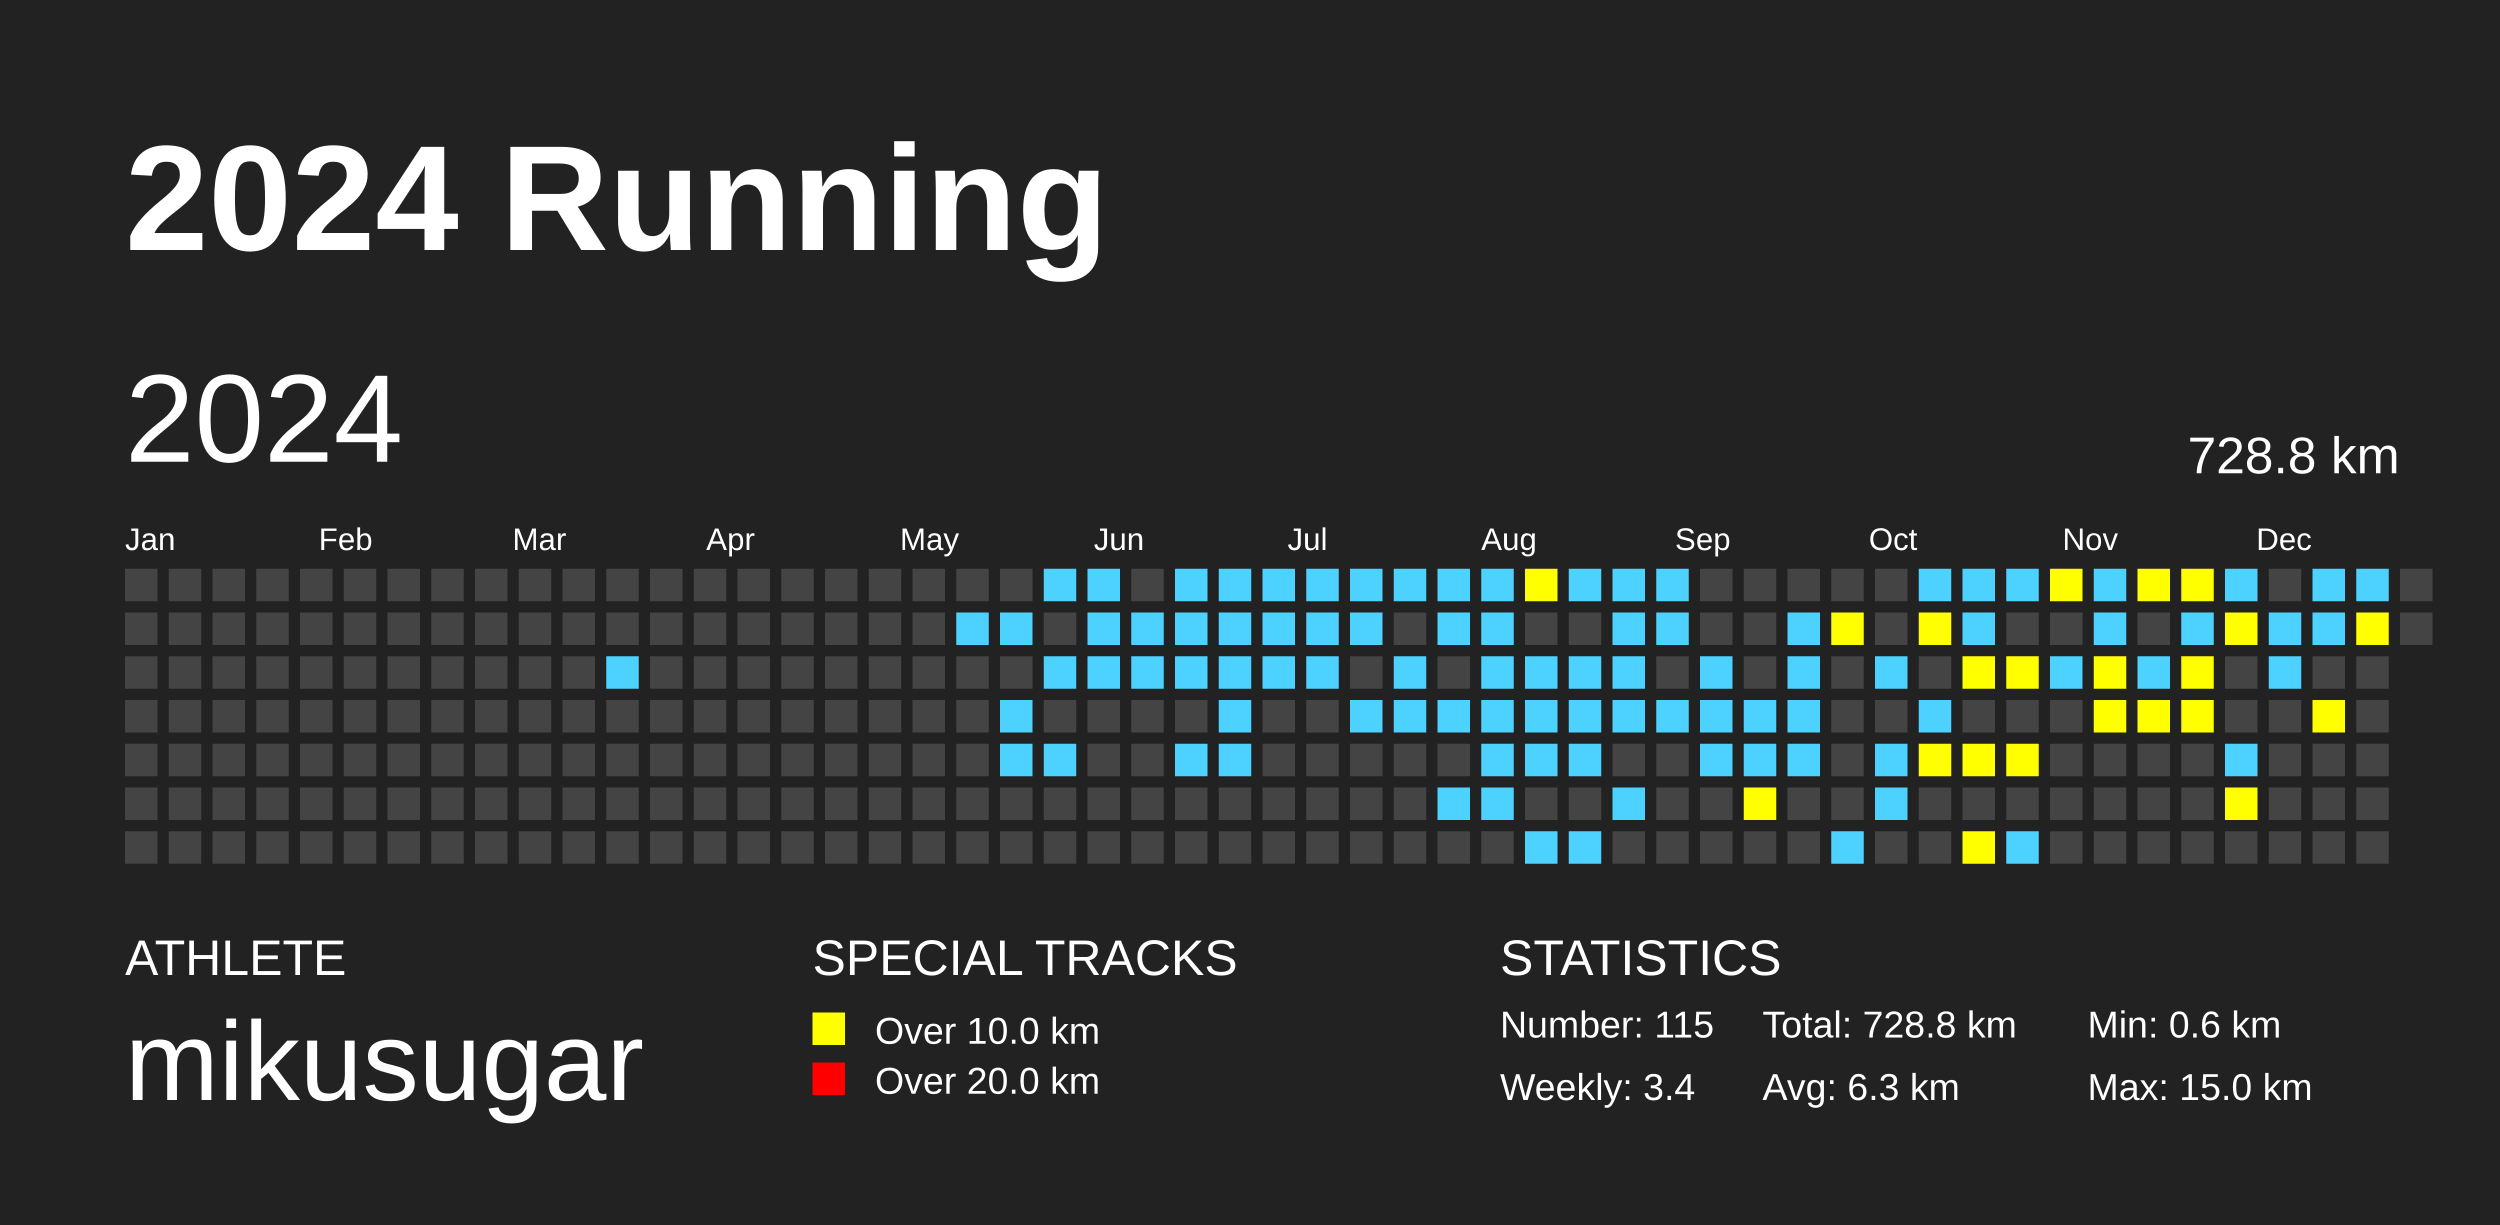
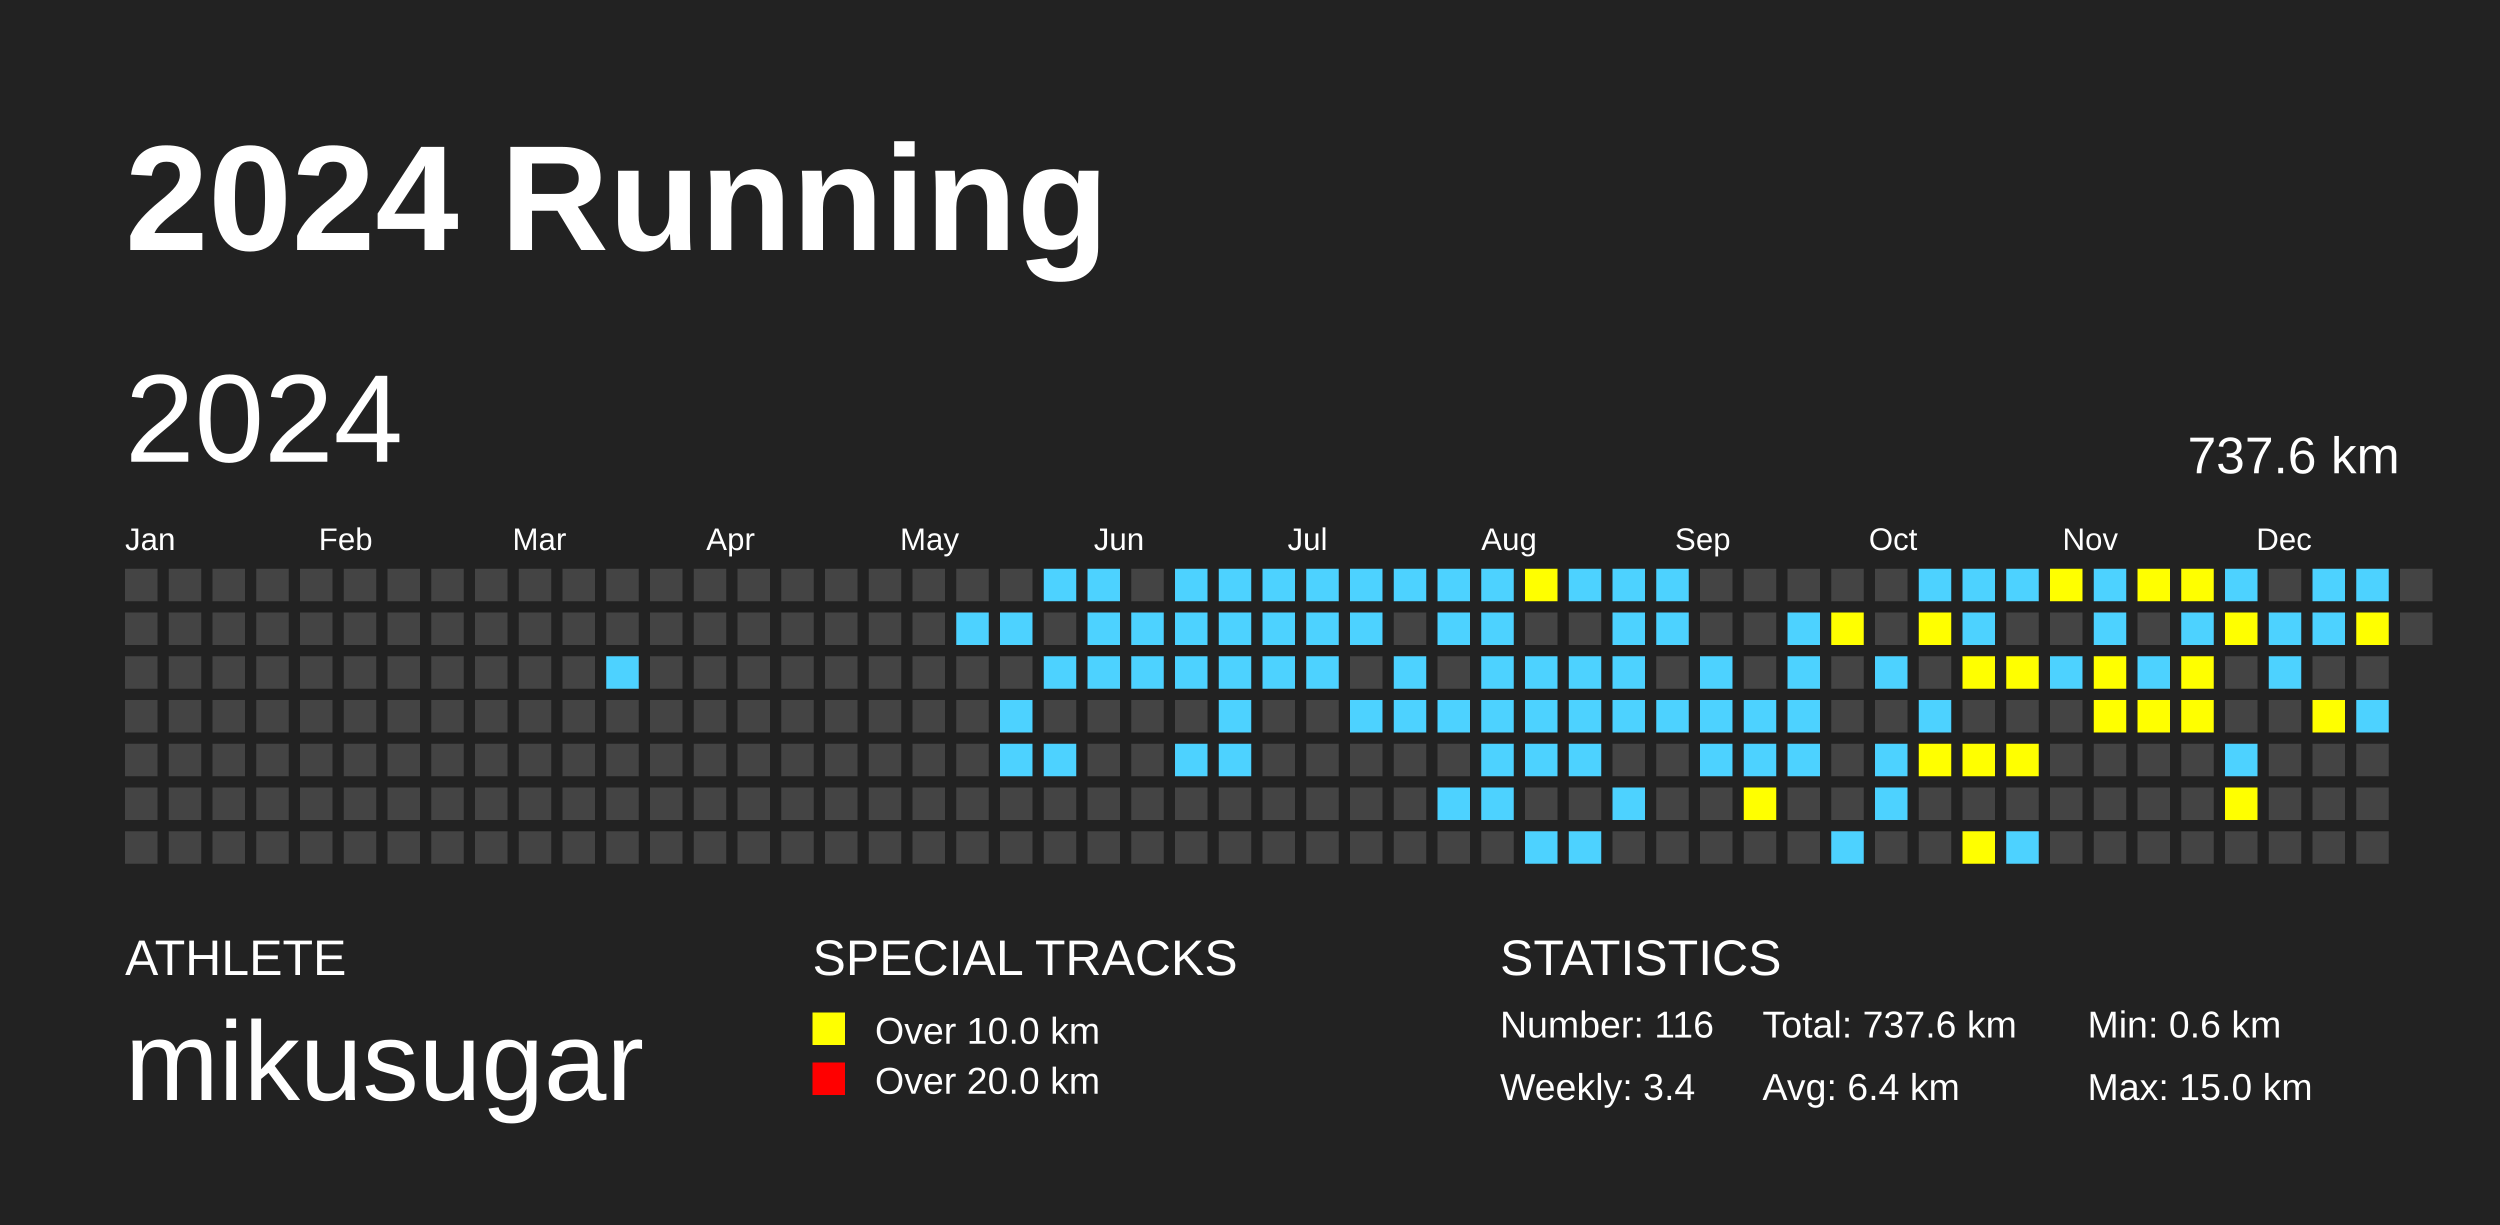
<svg xmlns="http://www.w3.org/2000/svg" baseProfile="full" height="98mm" version="1.1" viewBox="0,0,200,98" width="200mm">
  <defs />
  <rect fill="#222222" height="98" width="200" x="0" y="0" />
  <text fill="#FFFFFF" style="font-size:12px; font-family:Arial; font-weight:bold;" x="10" y="20">2024 Running</text>
  <text fill="#FFFFFF" style="font-size:4px; font-family:Arial" x="10" y="78">ATHLETE</text>
  <text fill="#FFFFFF" style="font-size:9px; font-family:Arial" x="10" y="88">mikusugar</text>
  <text fill="#FFFFFF" style="font-size:4px; font-family:Arial" x="65" y="78">SPECIAL TRACKS</text>
  <rect fill="yellow" height="2.6" width="2.6" x="65" y="81" />
  <text fill="#FFFFFF" style="font-size:3px; font-family:Arial" x="70" y="83.5">Over 10.0 km</text>
  <rect fill="red" height="2.6" width="2.6" x="65" y="85" />
  <text fill="#FFFFFF" style="font-size:3px; font-family:Arial" x="70" y="87.5">Over 20.0 km</text>
  <text fill="#FFFFFF" style="font-size:4px; font-family:Arial" x="120" y="78">STATISTICS</text>
-   <text fill="#FFFFFF" style="font-size:3px; font-family:Arial" x="120" y="83">Number: 115</text>
+   <text fill="#FFFFFF" style="font-size:3px; font-family:Arial" x="120" y="83">Number: 116</text>
  <text fill="#FFFFFF" style="font-size:3px; font-family:Arial" x="120" y="88">Weekly: 3.4</text>
-   <text fill="#FFFFFF" style="font-size:3px; font-family:Arial" x="141" y="83">Total: 728.8 km</text>
-   <text fill="#FFFFFF" style="font-size:3px; font-family:Arial" x="141" y="88">Avg: 6.3 km</text>
+   <text fill="#FFFFFF" style="font-size:3px; font-family:Arial" x="141" y="83">Total: 737.6 km</text>
+   <text fill="#FFFFFF" style="font-size:3px; font-family:Arial" x="141" y="88">Avg: 6.4 km</text>
  <text fill="#FFFFFF" style="font-size:3px; font-family:Arial" x="167" y="83">Min: 0.6 km</text>
  <text fill="#FFFFFF" style="font-size:3px; font-family:Arial" x="167" y="88">Max: 15.0 km</text>
  <text dominant-baseline="hanging" fill="#FFFFFF" style="font-size:10.0px; font-family:Arial;" x="10" y="30">2024</text>
-   <text dominant-baseline="hanging" fill="#FFFFFF" style="font-size:4.125px; font-family:Arial;" x="175" y="35">728.8 km</text>
+   <text dominant-baseline="hanging" fill="#FFFFFF" style="font-size:4.125px; font-family:Arial;" x="175" y="35">737.6 km</text>
  <text fill="#FFFFFF" style="font-size:2.5px; font-family:Arial" x="10.0" y="44">Jan</text>
  <text fill="#FFFFFF" style="font-size:2.5px; font-family:Arial" x="25.5" y="44">Feb</text>
  <text fill="#FFFFFF" style="font-size:2.5px; font-family:Arial" x="41.0" y="44">Mar</text>
  <text fill="#FFFFFF" style="font-size:2.5px; font-family:Arial" x="56.5" y="44">Apr</text>
  <text fill="#FFFFFF" style="font-size:2.5px; font-family:Arial" x="72.0" y="44">May</text>
  <text fill="#FFFFFF" style="font-size:2.5px; font-family:Arial" x="87.5" y="44">Jun</text>
  <text fill="#FFFFFF" style="font-size:2.5px; font-family:Arial" x="103.0" y="44">Jul</text>
  <text fill="#FFFFFF" style="font-size:2.5px; font-family:Arial" x="118.5" y="44">Aug</text>
  <text fill="#FFFFFF" style="font-size:2.5px; font-family:Arial" x="134.0" y="44">Sep</text>
  <text fill="#FFFFFF" style="font-size:2.5px; font-family:Arial" x="149.5" y="44">Oct</text>
  <text fill="#FFFFFF" style="font-size:2.5px; font-family:Arial" x="165.0" y="44">Nov</text>
  <text fill="#FFFFFF" style="font-size:2.5px; font-family:Arial" x="180.5" y="44">Dec</text>
  <rect fill="#444444" height="2.6" width="2.6" x="10.0" y="45.5" />
  <rect fill="#444444" height="2.6" width="2.6" x="10.0" y="49.0" />
  <rect fill="#444444" height="2.6" width="2.6" x="10.0" y="52.5" />
  <rect fill="#444444" height="2.6" width="2.6" x="10.0" y="56.0" />
  <rect fill="#444444" height="2.6" width="2.6" x="10.0" y="59.5" />
  <rect fill="#444444" height="2.6" width="2.6" x="10.0" y="63.0" />
  <rect fill="#444444" height="2.6" width="2.6" x="10.0" y="66.5" />
  <rect fill="#444444" height="2.6" width="2.6" x="13.5" y="45.5" />
  <rect fill="#444444" height="2.6" width="2.6" x="13.5" y="49.0" />
  <rect fill="#444444" height="2.6" width="2.6" x="13.5" y="52.5" />
  <rect fill="#444444" height="2.6" width="2.6" x="13.5" y="56.0" />
  <rect fill="#444444" height="2.6" width="2.6" x="13.5" y="59.5" />
  <rect fill="#444444" height="2.6" width="2.6" x="13.5" y="63.0" />
  <rect fill="#444444" height="2.6" width="2.6" x="13.5" y="66.5" />
  <rect fill="#444444" height="2.6" width="2.6" x="17.0" y="45.5" />
  <rect fill="#444444" height="2.6" width="2.6" x="17.0" y="49.0" />
  <rect fill="#444444" height="2.6" width="2.6" x="17.0" y="52.5" />
  <rect fill="#444444" height="2.6" width="2.6" x="17.0" y="56.0" />
  <rect fill="#444444" height="2.6" width="2.6" x="17.0" y="59.5" />
  <rect fill="#444444" height="2.6" width="2.6" x="17.0" y="63.0" />
  <rect fill="#444444" height="2.6" width="2.6" x="17.0" y="66.5" />
  <rect fill="#444444" height="2.6" width="2.6" x="20.5" y="45.5" />
  <rect fill="#444444" height="2.6" width="2.6" x="20.5" y="49.0" />
  <rect fill="#444444" height="2.6" width="2.6" x="20.5" y="52.5" />
  <rect fill="#444444" height="2.6" width="2.6" x="20.5" y="56.0" />
  <rect fill="#444444" height="2.6" width="2.6" x="20.5" y="59.5" />
  <rect fill="#444444" height="2.6" width="2.6" x="20.5" y="63.0" />
  <rect fill="#444444" height="2.6" width="2.6" x="20.5" y="66.5" />
  <rect fill="#444444" height="2.6" width="2.6" x="24.0" y="45.5" />
  <rect fill="#444444" height="2.6" width="2.6" x="24.0" y="49.0" />
  <rect fill="#444444" height="2.6" width="2.6" x="24.0" y="52.5" />
  <rect fill="#444444" height="2.6" width="2.6" x="24.0" y="56.0" />
  <rect fill="#444444" height="2.6" width="2.6" x="24.0" y="59.5" />
  <rect fill="#444444" height="2.6" width="2.6" x="24.0" y="63.0" />
  <rect fill="#444444" height="2.6" width="2.6" x="24.0" y="66.5" />
  <rect fill="#444444" height="2.6" width="2.6" x="27.5" y="45.5" />
  <rect fill="#444444" height="2.6" width="2.6" x="27.5" y="49.0" />
  <rect fill="#444444" height="2.6" width="2.6" x="27.5" y="52.5" />
  <rect fill="#444444" height="2.6" width="2.6" x="27.5" y="56.0" />
  <rect fill="#444444" height="2.6" width="2.6" x="27.5" y="59.5" />
  <rect fill="#444444" height="2.6" width="2.6" x="27.5" y="63.0" />
  <rect fill="#444444" height="2.6" width="2.6" x="27.5" y="66.5" />
  <rect fill="#444444" height="2.6" width="2.6" x="31.0" y="45.5" />
  <rect fill="#444444" height="2.6" width="2.6" x="31.0" y="49.0" />
  <rect fill="#444444" height="2.6" width="2.6" x="31.0" y="52.5" />
  <rect fill="#444444" height="2.6" width="2.6" x="31.0" y="56.0" />
  <rect fill="#444444" height="2.6" width="2.6" x="31.0" y="59.5" />
  <rect fill="#444444" height="2.6" width="2.6" x="31.0" y="63.0" />
  <rect fill="#444444" height="2.6" width="2.6" x="31.0" y="66.5" />
  <rect fill="#444444" height="2.6" width="2.6" x="34.5" y="45.5" />
  <rect fill="#444444" height="2.6" width="2.6" x="34.5" y="49.0" />
  <rect fill="#444444" height="2.6" width="2.6" x="34.5" y="52.5" />
  <rect fill="#444444" height="2.6" width="2.6" x="34.5" y="56.0" />
  <rect fill="#444444" height="2.6" width="2.6" x="34.5" y="59.5" />
  <rect fill="#444444" height="2.6" width="2.6" x="34.5" y="63.0" />
  <rect fill="#444444" height="2.6" width="2.6" x="34.5" y="66.5" />
  <rect fill="#444444" height="2.6" width="2.6" x="38.0" y="45.5" />
  <rect fill="#444444" height="2.6" width="2.6" x="38.0" y="49.0" />
  <rect fill="#444444" height="2.6" width="2.6" x="38.0" y="52.5" />
  <rect fill="#444444" height="2.6" width="2.6" x="38.0" y="56.0" />
  <rect fill="#444444" height="2.6" width="2.6" x="38.0" y="59.5" />
  <rect fill="#444444" height="2.6" width="2.6" x="38.0" y="63.0" />
  <rect fill="#444444" height="2.6" width="2.6" x="38.0" y="66.5" />
  <rect fill="#444444" height="2.6" width="2.6" x="41.5" y="45.5" />
  <rect fill="#444444" height="2.6" width="2.6" x="41.5" y="49.0" />
  <rect fill="#444444" height="2.6" width="2.6" x="41.5" y="52.5" />
  <rect fill="#444444" height="2.6" width="2.6" x="41.5" y="56.0" />
  <rect fill="#444444" height="2.6" width="2.6" x="41.5" y="59.5" />
  <rect fill="#444444" height="2.6" width="2.6" x="41.5" y="63.0" />
  <rect fill="#444444" height="2.6" width="2.6" x="41.5" y="66.5" />
  <rect fill="#444444" height="2.6" width="2.6" x="45.0" y="45.5" />
  <rect fill="#444444" height="2.6" width="2.6" x="45.0" y="49.0" />
  <rect fill="#444444" height="2.6" width="2.6" x="45.0" y="52.5" />
  <rect fill="#444444" height="2.6" width="2.6" x="45.0" y="56.0" />
  <rect fill="#444444" height="2.6" width="2.6" x="45.0" y="59.5" />
  <rect fill="#444444" height="2.6" width="2.6" x="45.0" y="63.0" />
  <rect fill="#444444" height="2.6" width="2.6" x="45.0" y="66.5" />
  <rect fill="#444444" height="2.6" width="2.6" x="48.5" y="45.5" />
  <rect fill="#444444" height="2.6" width="2.6" x="48.5" y="49.0" />
  <rect fill="#4DD2FF" height="2.6" width="2.6" x="48.5" y="52.5" />
  <rect fill="#444444" height="2.6" width="2.6" x="48.5" y="56.0" />
  <rect fill="#444444" height="2.6" width="2.6" x="48.5" y="59.5" />
  <rect fill="#444444" height="2.6" width="2.6" x="48.5" y="63.0" />
  <rect fill="#444444" height="2.6" width="2.6" x="48.5" y="66.5" />
  <rect fill="#444444" height="2.6" width="2.6" x="52.0" y="45.5" />
  <rect fill="#444444" height="2.6" width="2.6" x="52.0" y="49.0" />
  <rect fill="#444444" height="2.6" width="2.6" x="52.0" y="52.5" />
  <rect fill="#444444" height="2.6" width="2.6" x="52.0" y="56.0" />
  <rect fill="#444444" height="2.6" width="2.6" x="52.0" y="59.5" />
  <rect fill="#444444" height="2.6" width="2.6" x="52.0" y="63.0" />
  <rect fill="#444444" height="2.6" width="2.6" x="52.0" y="66.5" />
  <rect fill="#444444" height="2.6" width="2.6" x="55.5" y="45.5" />
  <rect fill="#444444" height="2.6" width="2.6" x="55.5" y="49.0" />
  <rect fill="#444444" height="2.6" width="2.6" x="55.5" y="52.5" />
  <rect fill="#444444" height="2.6" width="2.6" x="55.5" y="56.0" />
  <rect fill="#444444" height="2.6" width="2.6" x="55.5" y="59.5" />
  <rect fill="#444444" height="2.6" width="2.6" x="55.5" y="63.0" />
  <rect fill="#444444" height="2.6" width="2.6" x="55.5" y="66.5" />
  <rect fill="#444444" height="2.6" width="2.6" x="59.0" y="45.5" />
  <rect fill="#444444" height="2.6" width="2.6" x="59.0" y="49.0" />
  <rect fill="#444444" height="2.6" width="2.6" x="59.0" y="52.5" />
  <rect fill="#444444" height="2.6" width="2.6" x="59.0" y="56.0" />
  <rect fill="#444444" height="2.6" width="2.6" x="59.0" y="59.5" />
  <rect fill="#444444" height="2.6" width="2.6" x="59.0" y="63.0" />
  <rect fill="#444444" height="2.6" width="2.6" x="59.0" y="66.5" />
  <rect fill="#444444" height="2.6" width="2.6" x="62.5" y="45.5" />
  <rect fill="#444444" height="2.6" width="2.6" x="62.5" y="49.0" />
  <rect fill="#444444" height="2.6" width="2.6" x="62.5" y="52.5" />
  <rect fill="#444444" height="2.6" width="2.6" x="62.5" y="56.0" />
  <rect fill="#444444" height="2.6" width="2.6" x="62.5" y="59.5" />
  <rect fill="#444444" height="2.6" width="2.6" x="62.5" y="63.0" />
  <rect fill="#444444" height="2.6" width="2.6" x="62.5" y="66.5" />
  <rect fill="#444444" height="2.6" width="2.6" x="66.0" y="45.5" />
  <rect fill="#444444" height="2.6" width="2.6" x="66.0" y="49.0" />
  <rect fill="#444444" height="2.6" width="2.6" x="66.0" y="52.5" />
  <rect fill="#444444" height="2.6" width="2.6" x="66.0" y="56.0" />
  <rect fill="#444444" height="2.6" width="2.6" x="66.0" y="59.5" />
  <rect fill="#444444" height="2.6" width="2.6" x="66.0" y="63.0" />
  <rect fill="#444444" height="2.6" width="2.6" x="66.0" y="66.5" />
  <rect fill="#444444" height="2.6" width="2.6" x="69.5" y="45.5" />
  <rect fill="#444444" height="2.6" width="2.6" x="69.5" y="49.0" />
  <rect fill="#444444" height="2.6" width="2.6" x="69.5" y="52.5" />
  <rect fill="#444444" height="2.6" width="2.6" x="69.5" y="56.0" />
  <rect fill="#444444" height="2.6" width="2.6" x="69.5" y="59.5" />
  <rect fill="#444444" height="2.6" width="2.6" x="69.5" y="63.0" />
  <rect fill="#444444" height="2.6" width="2.6" x="69.5" y="66.5" />
  <rect fill="#444444" height="2.6" width="2.6" x="73.0" y="45.5" />
  <rect fill="#444444" height="2.6" width="2.6" x="73.0" y="49.0" />
  <rect fill="#444444" height="2.6" width="2.6" x="73.0" y="52.5" />
  <rect fill="#444444" height="2.6" width="2.6" x="73.0" y="56.0" />
  <rect fill="#444444" height="2.6" width="2.6" x="73.0" y="59.5" />
  <rect fill="#444444" height="2.6" width="2.6" x="73.0" y="63.0" />
  <rect fill="#444444" height="2.6" width="2.6" x="73.0" y="66.5" />
  <rect fill="#444444" height="2.6" width="2.6" x="76.5" y="45.5" />
  <rect fill="#4DD2FF" height="2.6" width="2.6" x="76.5" y="49.0" />
  <rect fill="#444444" height="2.6" width="2.6" x="76.5" y="52.5" />
  <rect fill="#444444" height="2.6" width="2.6" x="76.5" y="56.0" />
  <rect fill="#444444" height="2.6" width="2.6" x="76.5" y="59.5" />
  <rect fill="#444444" height="2.6" width="2.6" x="76.5" y="63.0" />
  <rect fill="#444444" height="2.6" width="2.6" x="76.5" y="66.5" />
  <rect fill="#444444" height="2.6" width="2.6" x="80.0" y="45.5" />
  <rect fill="#4DD2FF" height="2.6" width="2.6" x="80.0" y="49.0" />
  <rect fill="#444444" height="2.6" width="2.6" x="80.0" y="52.5" />
  <rect fill="#4DD2FF" height="2.6" width="2.6" x="80.0" y="56.0" />
  <rect fill="#4DD2FF" height="2.6" width="2.6" x="80.0" y="59.5" />
  <rect fill="#444444" height="2.6" width="2.6" x="80.0" y="63.0" />
  <rect fill="#444444" height="2.6" width="2.6" x="80.0" y="66.5" />
  <rect fill="#4DD2FF" height="2.6" width="2.6" x="83.5" y="45.5" />
  <rect fill="#444444" height="2.6" width="2.6" x="83.5" y="49.0" />
  <rect fill="#4DD2FF" height="2.6" width="2.6" x="83.5" y="52.5" />
  <rect fill="#444444" height="2.6" width="2.6" x="83.5" y="56.0" />
  <rect fill="#4DD2FF" height="2.6" width="2.6" x="83.5" y="59.5" />
  <rect fill="#444444" height="2.6" width="2.6" x="83.5" y="63.0" />
  <rect fill="#444444" height="2.6" width="2.6" x="83.5" y="66.5" />
  <rect fill="#4DD2FF" height="2.6" width="2.6" x="87.0" y="45.5" />
  <rect fill="#4DD2FF" height="2.6" width="2.6" x="87.0" y="49.0" />
  <rect fill="#4DD2FF" height="2.6" width="2.6" x="87.0" y="52.5" />
  <rect fill="#444444" height="2.6" width="2.6" x="87.0" y="56.0" />
  <rect fill="#444444" height="2.6" width="2.6" x="87.0" y="59.5" />
  <rect fill="#444444" height="2.6" width="2.6" x="87.0" y="63.0" />
  <rect fill="#444444" height="2.6" width="2.6" x="87.0" y="66.5" />
  <rect fill="#444444" height="2.6" width="2.6" x="90.5" y="45.5" />
  <rect fill="#4DD2FF" height="2.6" width="2.6" x="90.5" y="49.0" />
  <rect fill="#4DD2FF" height="2.6" width="2.6" x="90.5" y="52.5" />
  <rect fill="#444444" height="2.6" width="2.6" x="90.5" y="56.0" />
  <rect fill="#444444" height="2.6" width="2.6" x="90.5" y="59.5" />
  <rect fill="#444444" height="2.6" width="2.6" x="90.5" y="63.0" />
  <rect fill="#444444" height="2.6" width="2.6" x="90.5" y="66.5" />
  <rect fill="#4DD2FF" height="2.6" width="2.6" x="94.0" y="45.5" />
  <rect fill="#4DD2FF" height="2.6" width="2.6" x="94.0" y="49.0" />
  <rect fill="#4DD2FF" height="2.6" width="2.6" x="94.0" y="52.5" />
  <rect fill="#444444" height="2.6" width="2.6" x="94.0" y="56.0" />
  <rect fill="#4DD2FF" height="2.6" width="2.6" x="94.0" y="59.5" />
  <rect fill="#444444" height="2.6" width="2.6" x="94.0" y="63.0" />
  <rect fill="#444444" height="2.6" width="2.6" x="94.0" y="66.5" />
  <rect fill="#4DD2FF" height="2.6" width="2.6" x="97.5" y="45.5" />
  <rect fill="#4DD2FF" height="2.6" width="2.6" x="97.5" y="49.0" />
  <rect fill="#4DD2FF" height="2.6" width="2.6" x="97.5" y="52.5" />
  <rect fill="#4DD2FF" height="2.6" width="2.6" x="97.5" y="56.0" />
  <rect fill="#4DD2FF" height="2.6" width="2.6" x="97.5" y="59.5" />
  <rect fill="#444444" height="2.6" width="2.6" x="97.5" y="63.0" />
  <rect fill="#444444" height="2.6" width="2.6" x="97.5" y="66.5" />
  <rect fill="#4DD2FF" height="2.6" width="2.6" x="101.0" y="45.5" />
  <rect fill="#4DD2FF" height="2.6" width="2.6" x="101.0" y="49.0" />
  <rect fill="#4DD2FF" height="2.6" width="2.6" x="101.0" y="52.5" />
  <rect fill="#444444" height="2.6" width="2.6" x="101.0" y="56.0" />
  <rect fill="#444444" height="2.6" width="2.6" x="101.0" y="59.5" />
  <rect fill="#444444" height="2.6" width="2.6" x="101.0" y="63.0" />
  <rect fill="#444444" height="2.6" width="2.6" x="101.0" y="66.5" />
  <rect fill="#4DD2FF" height="2.6" width="2.6" x="104.5" y="45.5" />
  <rect fill="#4DD2FF" height="2.6" width="2.6" x="104.5" y="49.0" />
  <rect fill="#4DD2FF" height="2.6" width="2.6" x="104.5" y="52.5" />
  <rect fill="#444444" height="2.6" width="2.6" x="104.5" y="56.0" />
  <rect fill="#444444" height="2.6" width="2.6" x="104.5" y="59.5" />
  <rect fill="#444444" height="2.6" width="2.6" x="104.5" y="63.0" />
  <rect fill="#444444" height="2.6" width="2.6" x="104.5" y="66.5" />
  <rect fill="#4DD2FF" height="2.6" width="2.6" x="108.0" y="45.5" />
  <rect fill="#4DD2FF" height="2.6" width="2.6" x="108.0" y="49.0" />
  <rect fill="#444444" height="2.6" width="2.6" x="108.0" y="52.5" />
  <rect fill="#4DD2FF" height="2.6" width="2.6" x="108.0" y="56.0" />
  <rect fill="#444444" height="2.6" width="2.6" x="108.0" y="59.5" />
  <rect fill="#444444" height="2.6" width="2.6" x="108.0" y="63.0" />
  <rect fill="#444444" height="2.6" width="2.6" x="108.0" y="66.5" />
  <rect fill="#4DD2FF" height="2.6" width="2.6" x="111.5" y="45.5" />
  <rect fill="#444444" height="2.6" width="2.6" x="111.5" y="49.0" />
  <rect fill="#4DD2FF" height="2.6" width="2.6" x="111.5" y="52.5" />
  <rect fill="#4DD2FF" height="2.6" width="2.6" x="111.5" y="56.0" />
  <rect fill="#444444" height="2.6" width="2.6" x="111.5" y="59.5" />
  <rect fill="#444444" height="2.6" width="2.6" x="111.5" y="63.0" />
  <rect fill="#444444" height="2.6" width="2.6" x="111.5" y="66.5" />
  <rect fill="#4DD2FF" height="2.6" width="2.6" x="115.0" y="45.5" />
  <rect fill="#4DD2FF" height="2.6" width="2.6" x="115.0" y="49.0" />
  <rect fill="#444444" height="2.6" width="2.6" x="115.0" y="52.5" />
  <rect fill="#4DD2FF" height="2.6" width="2.6" x="115.0" y="56.0" />
  <rect fill="#444444" height="2.6" width="2.6" x="115.0" y="59.5" />
  <rect fill="#4DD2FF" height="2.6" width="2.6" x="115.0" y="63.0" />
  <rect fill="#444444" height="2.6" width="2.6" x="115.0" y="66.5" />
  <rect fill="#4DD2FF" height="2.6" width="2.6" x="118.5" y="45.5" />
  <rect fill="#4DD2FF" height="2.6" width="2.6" x="118.5" y="49.0" />
  <rect fill="#4DD2FF" height="2.6" width="2.6" x="118.5" y="52.5" />
  <rect fill="#4DD2FF" height="2.6" width="2.6" x="118.5" y="56.0" />
  <rect fill="#4DD2FF" height="2.6" width="2.6" x="118.5" y="59.5" />
  <rect fill="#4DD2FF" height="2.6" width="2.6" x="118.5" y="63.0" />
  <rect fill="#444444" height="2.6" width="2.6" x="118.5" y="66.5" />
  <rect fill="yellow" height="2.6" width="2.6" x="122.0" y="45.5" />
  <rect fill="#444444" height="2.6" width="2.6" x="122.0" y="49.0" />
  <rect fill="#4DD2FF" height="2.6" width="2.6" x="122.0" y="52.5" />
  <rect fill="#4DD2FF" height="2.6" width="2.6" x="122.0" y="56.0" />
  <rect fill="#4DD2FF" height="2.6" width="2.6" x="122.0" y="59.5" />
  <rect fill="#444444" height="2.6" width="2.6" x="122.0" y="63.0" />
  <rect fill="#4DD2FF" height="2.6" width="2.6" x="122.0" y="66.5" />
  <rect fill="#4DD2FF" height="2.6" width="2.6" x="125.5" y="45.5" />
  <rect fill="#444444" height="2.6" width="2.6" x="125.5" y="49.0" />
  <rect fill="#4DD2FF" height="2.6" width="2.6" x="125.5" y="52.5" />
  <rect fill="#4DD2FF" height="2.6" width="2.6" x="125.5" y="56.0" />
  <rect fill="#4DD2FF" height="2.6" width="2.6" x="125.5" y="59.5" />
  <rect fill="#444444" height="2.6" width="2.6" x="125.5" y="63.0" />
  <rect fill="#4DD2FF" height="2.6" width="2.6" x="125.5" y="66.5" />
  <rect fill="#4DD2FF" height="2.6" width="2.6" x="129.0" y="45.5" />
  <rect fill="#4DD2FF" height="2.6" width="2.6" x="129.0" y="49.0" />
  <rect fill="#4DD2FF" height="2.6" width="2.6" x="129.0" y="52.5" />
  <rect fill="#4DD2FF" height="2.6" width="2.6" x="129.0" y="56.0" />
  <rect fill="#444444" height="2.6" width="2.6" x="129.0" y="59.5" />
  <rect fill="#4DD2FF" height="2.6" width="2.6" x="129.0" y="63.0" />
  <rect fill="#444444" height="2.6" width="2.6" x="129.0" y="66.5" />
  <rect fill="#4DD2FF" height="2.6" width="2.6" x="132.5" y="45.5" />
  <rect fill="#4DD2FF" height="2.6" width="2.6" x="132.5" y="49.0" />
  <rect fill="#444444" height="2.6" width="2.6" x="132.5" y="52.5" />
  <rect fill="#4DD2FF" height="2.6" width="2.6" x="132.5" y="56.0" />
  <rect fill="#444444" height="2.6" width="2.6" x="132.5" y="59.5" />
  <rect fill="#444444" height="2.6" width="2.6" x="132.5" y="63.0" />
  <rect fill="#444444" height="2.6" width="2.6" x="132.5" y="66.5" />
  <rect fill="#444444" height="2.6" width="2.6" x="136.0" y="45.5" />
  <rect fill="#444444" height="2.6" width="2.6" x="136.0" y="49.0" />
  <rect fill="#4DD2FF" height="2.6" width="2.6" x="136.0" y="52.5" />
  <rect fill="#4DD2FF" height="2.6" width="2.6" x="136.0" y="56.0" />
  <rect fill="#4DD2FF" height="2.6" width="2.6" x="136.0" y="59.5" />
  <rect fill="#444444" height="2.6" width="2.6" x="136.0" y="63.0" />
  <rect fill="#444444" height="2.6" width="2.6" x="136.0" y="66.5" />
  <rect fill="#444444" height="2.6" width="2.6" x="139.5" y="45.5" />
  <rect fill="#444444" height="2.6" width="2.6" x="139.5" y="49.0" />
  <rect fill="#444444" height="2.6" width="2.6" x="139.5" y="52.5" />
  <rect fill="#4DD2FF" height="2.6" width="2.6" x="139.5" y="56.0" />
  <rect fill="#4DD2FF" height="2.6" width="2.6" x="139.5" y="59.5" />
  <rect fill="yellow" height="2.6" width="2.6" x="139.5" y="63.0" />
  <rect fill="#444444" height="2.6" width="2.6" x="139.5" y="66.5" />
  <rect fill="#444444" height="2.6" width="2.6" x="143.0" y="45.5" />
  <rect fill="#4DD2FF" height="2.6" width="2.6" x="143.0" y="49.0" />
  <rect fill="#4DD2FF" height="2.6" width="2.6" x="143.0" y="52.5" />
  <rect fill="#4DD2FF" height="2.6" width="2.6" x="143.0" y="56.0" />
  <rect fill="#4DD2FF" height="2.6" width="2.6" x="143.0" y="59.5" />
  <rect fill="#444444" height="2.6" width="2.6" x="143.0" y="63.0" />
  <rect fill="#444444" height="2.6" width="2.6" x="143.0" y="66.5" />
  <rect fill="#444444" height="2.6" width="2.6" x="146.5" y="45.5" />
  <rect fill="yellow" height="2.6" width="2.6" x="146.5" y="49.0" />
  <rect fill="#444444" height="2.6" width="2.6" x="146.5" y="52.5" />
  <rect fill="#444444" height="2.6" width="2.6" x="146.5" y="56.0" />
  <rect fill="#444444" height="2.6" width="2.6" x="146.5" y="59.5" />
  <rect fill="#444444" height="2.6" width="2.6" x="146.5" y="63.0" />
  <rect fill="#4DD2FF" height="2.6" width="2.6" x="146.5" y="66.5" />
  <rect fill="#444444" height="2.6" width="2.6" x="150.0" y="45.5" />
  <rect fill="#444444" height="2.6" width="2.6" x="150.0" y="49.0" />
  <rect fill="#4DD2FF" height="2.6" width="2.6" x="150.0" y="52.5" />
  <rect fill="#444444" height="2.6" width="2.6" x="150.0" y="56.0" />
  <rect fill="#4DD2FF" height="2.6" width="2.6" x="150.0" y="59.5" />
  <rect fill="#4DD2FF" height="2.6" width="2.6" x="150.0" y="63.0" />
  <rect fill="#444444" height="2.6" width="2.6" x="150.0" y="66.5" />
  <rect fill="#4DD2FF" height="2.6" width="2.6" x="153.5" y="45.5" />
  <rect fill="yellow" height="2.6" width="2.6" x="153.5" y="49.0" />
  <rect fill="#444444" height="2.6" width="2.6" x="153.5" y="52.5" />
  <rect fill="#4DD2FF" height="2.6" width="2.6" x="153.5" y="56.0" />
  <rect fill="yellow" height="2.6" width="2.6" x="153.5" y="59.5" />
  <rect fill="#444444" height="2.6" width="2.6" x="153.5" y="63.0" />
  <rect fill="#444444" height="2.6" width="2.6" x="153.5" y="66.5" />
  <rect fill="#4DD2FF" height="2.6" width="2.6" x="157.0" y="45.5" />
  <rect fill="#4DD2FF" height="2.6" width="2.6" x="157.0" y="49.0" />
  <rect fill="yellow" height="2.6" width="2.6" x="157.0" y="52.5" />
  <rect fill="#444444" height="2.6" width="2.6" x="157.0" y="56.0" />
  <rect fill="yellow" height="2.6" width="2.6" x="157.0" y="59.5" />
  <rect fill="#444444" height="2.6" width="2.6" x="157.0" y="63.0" />
  <rect fill="yellow" height="2.6" width="2.6" x="157.0" y="66.5" />
  <rect fill="#4DD2FF" height="2.6" width="2.6" x="160.5" y="45.5" />
  <rect fill="#444444" height="2.6" width="2.6" x="160.5" y="49.0" />
  <rect fill="yellow" height="2.6" width="2.6" x="160.5" y="52.5" />
  <rect fill="#444444" height="2.6" width="2.6" x="160.5" y="56.0" />
  <rect fill="yellow" height="2.6" width="2.6" x="160.5" y="59.5" />
  <rect fill="#444444" height="2.6" width="2.6" x="160.5" y="63.0" />
  <rect fill="#4DD2FF" height="2.6" width="2.6" x="160.5" y="66.5" />
  <rect fill="yellow" height="2.6" width="2.6" x="164.0" y="45.5" />
  <rect fill="#444444" height="2.6" width="2.6" x="164.0" y="49.0" />
  <rect fill="#4DD2FF" height="2.6" width="2.6" x="164.0" y="52.5" />
  <rect fill="#444444" height="2.6" width="2.6" x="164.0" y="56.0" />
  <rect fill="#444444" height="2.6" width="2.6" x="164.0" y="59.5" />
  <rect fill="#444444" height="2.6" width="2.6" x="164.0" y="63.0" />
  <rect fill="#444444" height="2.6" width="2.6" x="164.0" y="66.5" />
  <rect fill="#4DD2FF" height="2.6" width="2.6" x="167.5" y="45.5" />
  <rect fill="#4DD2FF" height="2.6" width="2.6" x="167.5" y="49.0" />
  <rect fill="yellow" height="2.6" width="2.6" x="167.5" y="52.5" />
  <rect fill="yellow" height="2.6" width="2.6" x="167.5" y="56.0" />
  <rect fill="#444444" height="2.6" width="2.6" x="167.5" y="59.5" />
  <rect fill="#444444" height="2.6" width="2.6" x="167.5" y="63.0" />
  <rect fill="#444444" height="2.6" width="2.6" x="167.5" y="66.5" />
  <rect fill="yellow" height="2.6" width="2.6" x="171.0" y="45.5" />
  <rect fill="#444444" height="2.6" width="2.6" x="171.0" y="49.0" />
  <rect fill="#4DD2FF" height="2.6" width="2.6" x="171.0" y="52.5" />
  <rect fill="yellow" height="2.6" width="2.6" x="171.0" y="56.0" />
  <rect fill="#444444" height="2.6" width="2.6" x="171.0" y="59.5" />
  <rect fill="#444444" height="2.6" width="2.6" x="171.0" y="63.0" />
  <rect fill="#444444" height="2.6" width="2.6" x="171.0" y="66.5" />
  <rect fill="yellow" height="2.6" width="2.6" x="174.5" y="45.5" />
  <rect fill="#4DD2FF" height="2.6" width="2.6" x="174.5" y="49.0" />
  <rect fill="yellow" height="2.6" width="2.6" x="174.5" y="52.5" />
  <rect fill="yellow" height="2.6" width="2.6" x="174.5" y="56.0" />
  <rect fill="#444444" height="2.6" width="2.6" x="174.5" y="59.5" />
  <rect fill="#444444" height="2.6" width="2.6" x="174.5" y="63.0" />
  <rect fill="#444444" height="2.6" width="2.6" x="174.5" y="66.5" />
  <rect fill="#4DD2FF" height="2.6" width="2.6" x="178.0" y="45.5" />
  <rect fill="yellow" height="2.6" width="2.6" x="178.0" y="49.0" />
  <rect fill="#444444" height="2.6" width="2.6" x="178.0" y="52.5" />
  <rect fill="#444444" height="2.6" width="2.6" x="178.0" y="56.0" />
  <rect fill="#4DD2FF" height="2.6" width="2.6" x="178.0" y="59.5" />
  <rect fill="yellow" height="2.6" width="2.6" x="178.0" y="63.0" />
  <rect fill="#444444" height="2.6" width="2.6" x="178.0" y="66.5" />
  <rect fill="#444444" height="2.6" width="2.6" x="181.5" y="45.5" />
  <rect fill="#4DD2FF" height="2.6" width="2.6" x="181.5" y="49.0" />
  <rect fill="#4DD2FF" height="2.6" width="2.6" x="181.5" y="52.5" />
  <rect fill="#444444" height="2.6" width="2.6" x="181.5" y="56.0" />
  <rect fill="#444444" height="2.6" width="2.6" x="181.5" y="59.5" />
  <rect fill="#444444" height="2.6" width="2.6" x="181.5" y="63.0" />
  <rect fill="#444444" height="2.6" width="2.6" x="181.5" y="66.5" />
  <rect fill="#4DD2FF" height="2.6" width="2.6" x="185.0" y="45.5" />
  <rect fill="#4DD2FF" height="2.6" width="2.6" x="185.0" y="49.0" />
  <rect fill="#444444" height="2.6" width="2.6" x="185.0" y="52.5" />
  <rect fill="yellow" height="2.6" width="2.6" x="185.0" y="56.0" />
  <rect fill="#444444" height="2.6" width="2.6" x="185.0" y="59.5" />
  <rect fill="#444444" height="2.6" width="2.6" x="185.0" y="63.0" />
  <rect fill="#444444" height="2.6" width="2.6" x="185.0" y="66.5" />
  <rect fill="#4DD2FF" height="2.6" width="2.6" x="188.5" y="45.5" />
  <rect fill="yellow" height="2.6" width="2.6" x="188.5" y="49.0" />
  <rect fill="#444444" height="2.6" width="2.6" x="188.5" y="52.5" />
-   <rect fill="#444444" height="2.6" width="2.6" x="188.5" y="56.0" />
+   <rect fill="#4DD2FF" height="2.6" width="2.6" x="188.5" y="56.0" />
  <rect fill="#444444" height="2.6" width="2.6" x="188.5" y="59.5" />
  <rect fill="#444444" height="2.6" width="2.6" x="188.5" y="63.0" />
  <rect fill="#444444" height="2.6" width="2.6" x="188.5" y="66.5" />
  <rect fill="#444444" height="2.6" width="2.6" x="192.0" y="45.5" />
  <rect fill="#444444" height="2.6" width="2.6" x="192.0" y="49.0" />
</svg>
